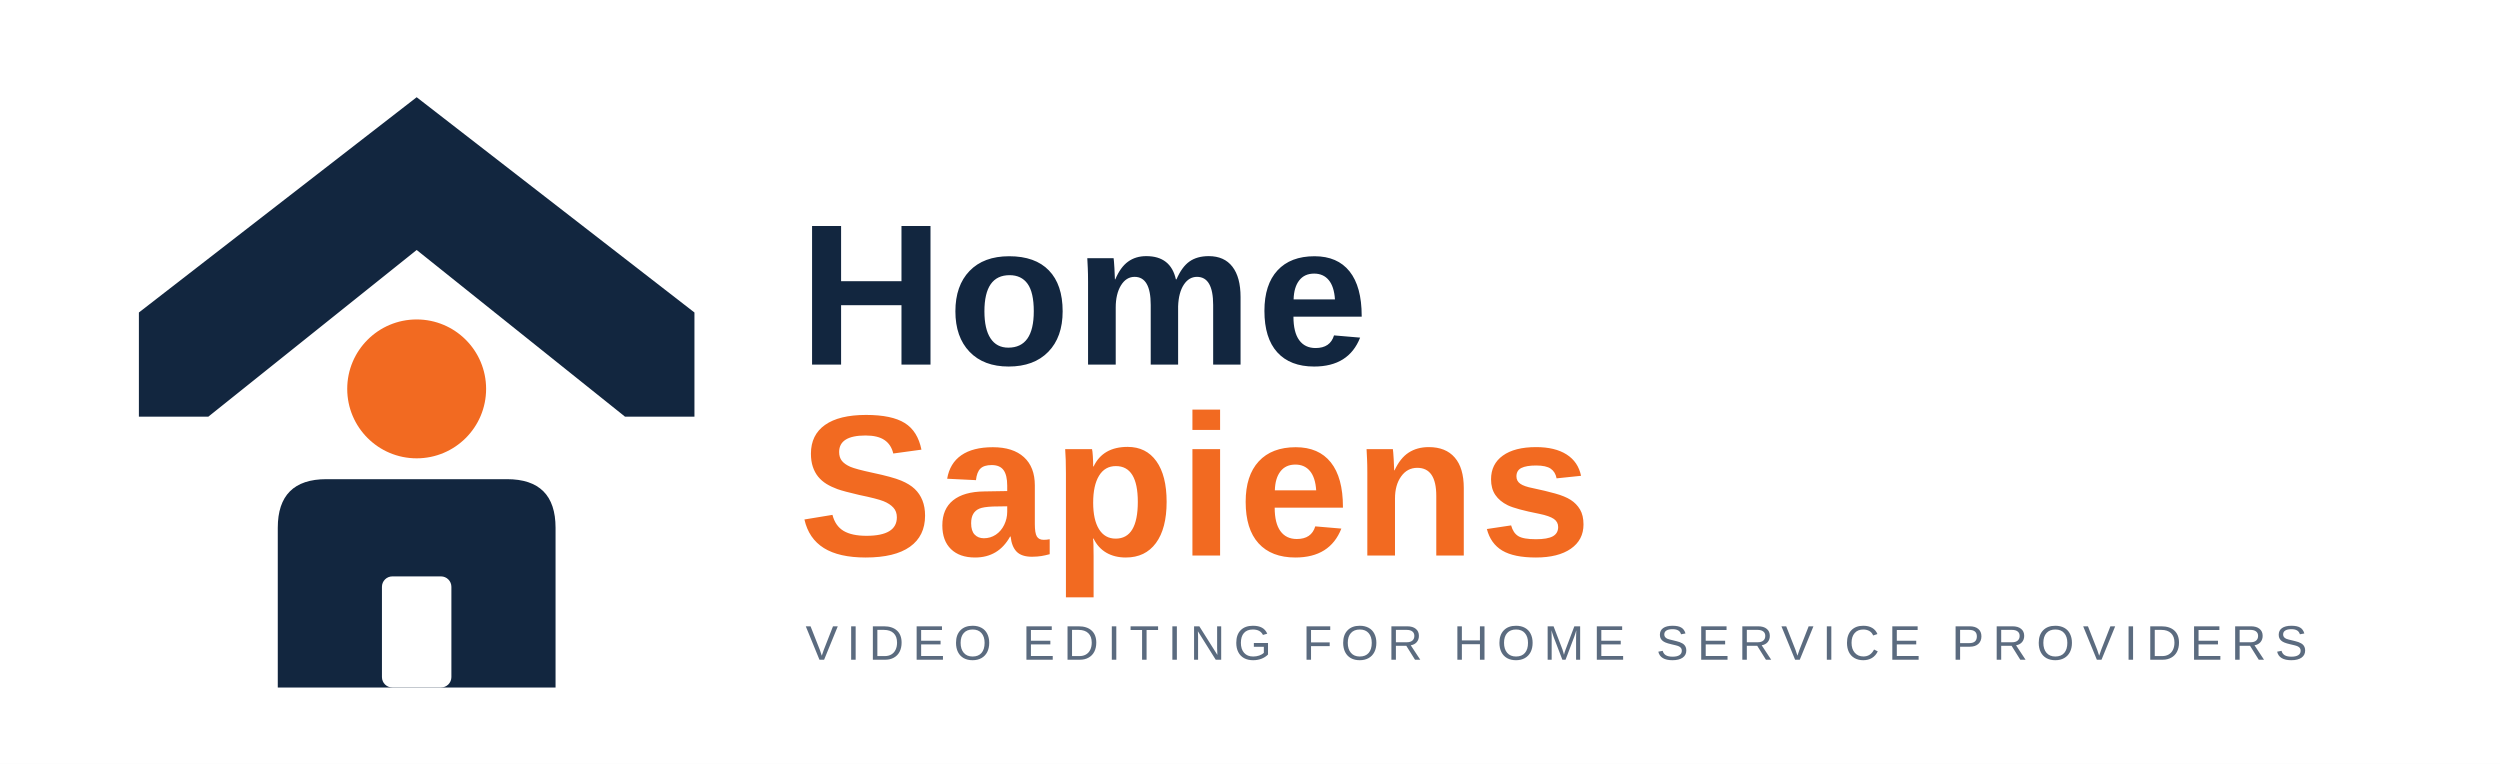
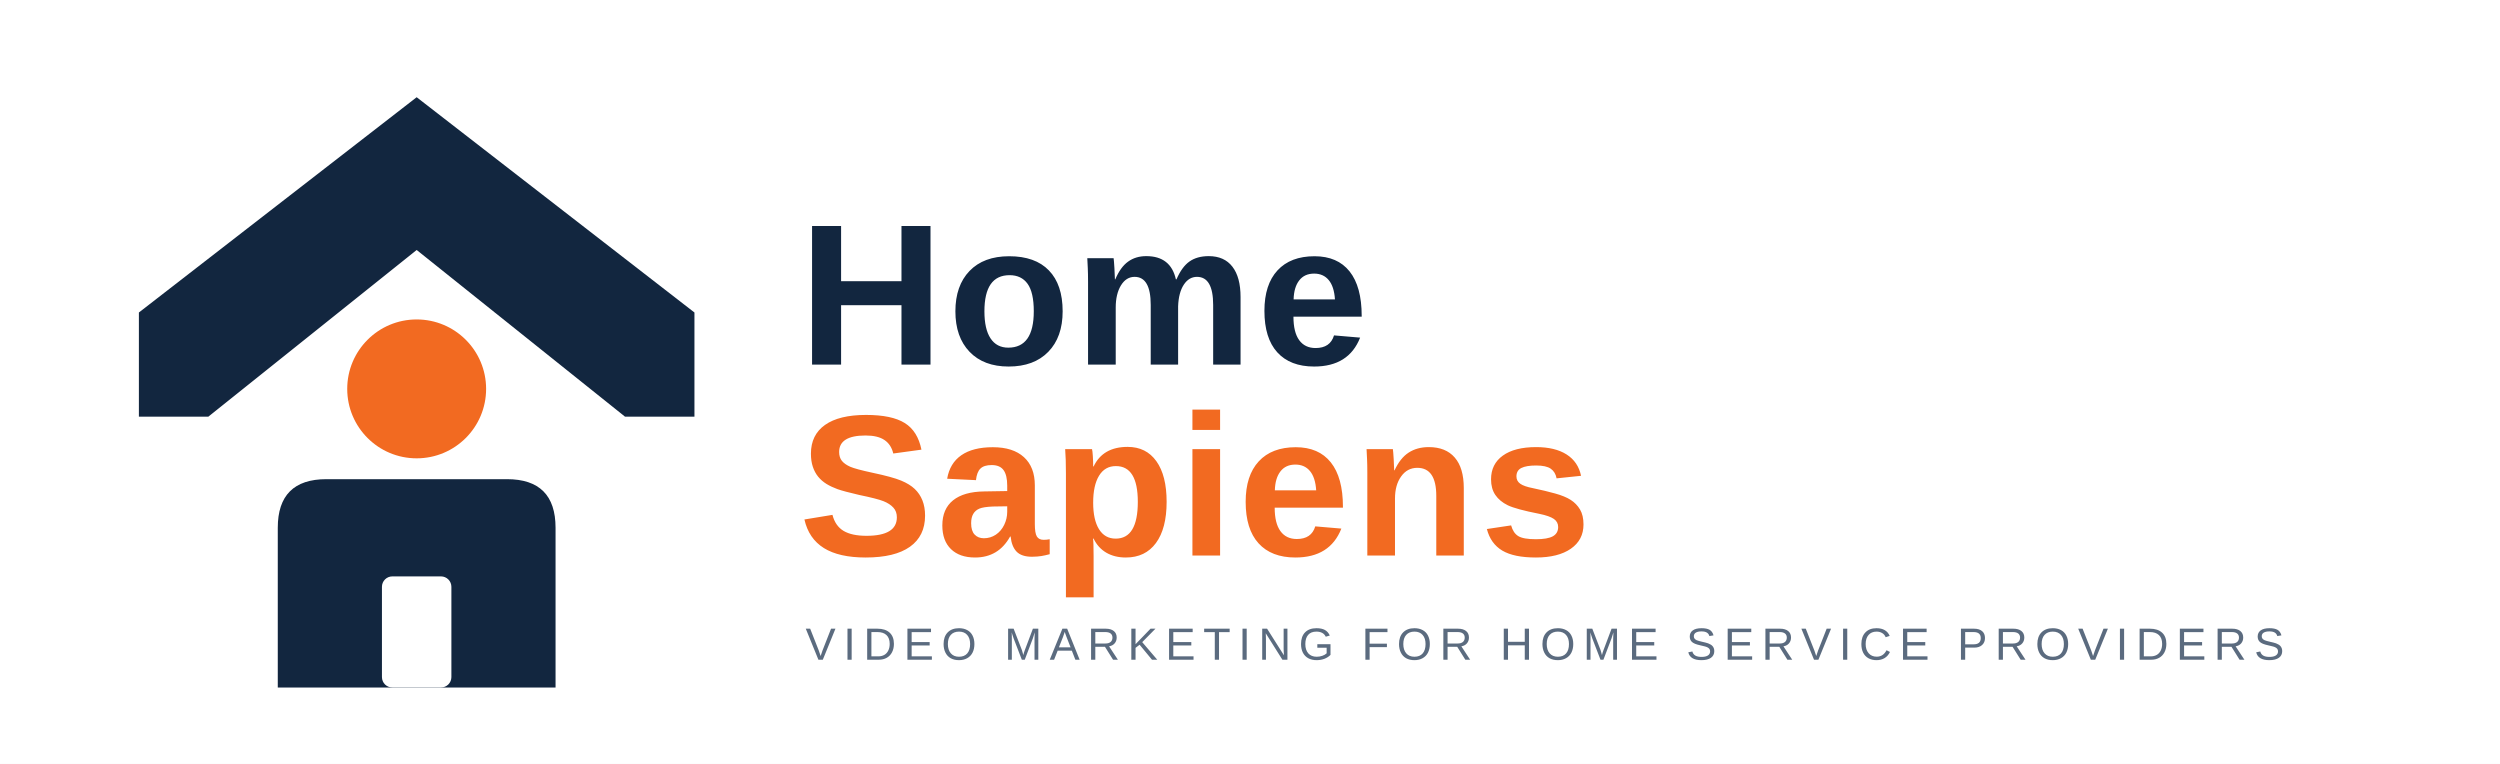
<svg xmlns="http://www.w3.org/2000/svg" viewBox="0 0 720 220" width="720" height="220">
  <rect width="720" height="220" fill="#ffffff" />
  <g transform="translate(30,20)">
    <path d="M90 8 L170 70 L170 100 L150 100 L90 52 L30 100 L10 100 L10 70 Z" fill="#12263f" />
    <circle cx="90" cy="92" r="20" fill="#f26a21" />
    <path d="M50 178 L50 132 Q50 118 64 118 L116 118 Q130 118 130 132 L130 178 Z" fill="#12263f" />
    <rect x="80" y="146" width="20" height="32" rx="3" fill="#ffffff" />
  </g>
  <text x="230" y="105" font-family="Poppins, 'Segoe UI', Arial, sans-serif" font-size="58" font-weight="700" fill="#12263f" letter-spacing="1">Home</text>
  <text x="230" y="160" font-family="Poppins, 'Segoe UI', Arial, sans-serif" font-size="58" font-weight="700" fill="#f26a21" letter-spacing="1">Sapiens</text>
-   <text x="232" y="190" font-family="Poppins, 'Segoe UI', Arial, sans-serif" font-size="14" font-weight="500" fill="#5b6b7f" letter-spacing="2.5">VIDEO EDITING FOR HOME SERVICE PROVIDERS</text>
+   <text x="232" y="190" font-family="Poppins, 'Segoe UI', Arial, sans-serif" font-size="13" font-weight="500" fill="#5b6b7f" letter-spacing="2.2">VIDEO MARKETING FOR HOME SERVICE PROVIDERS</text>
</svg>
